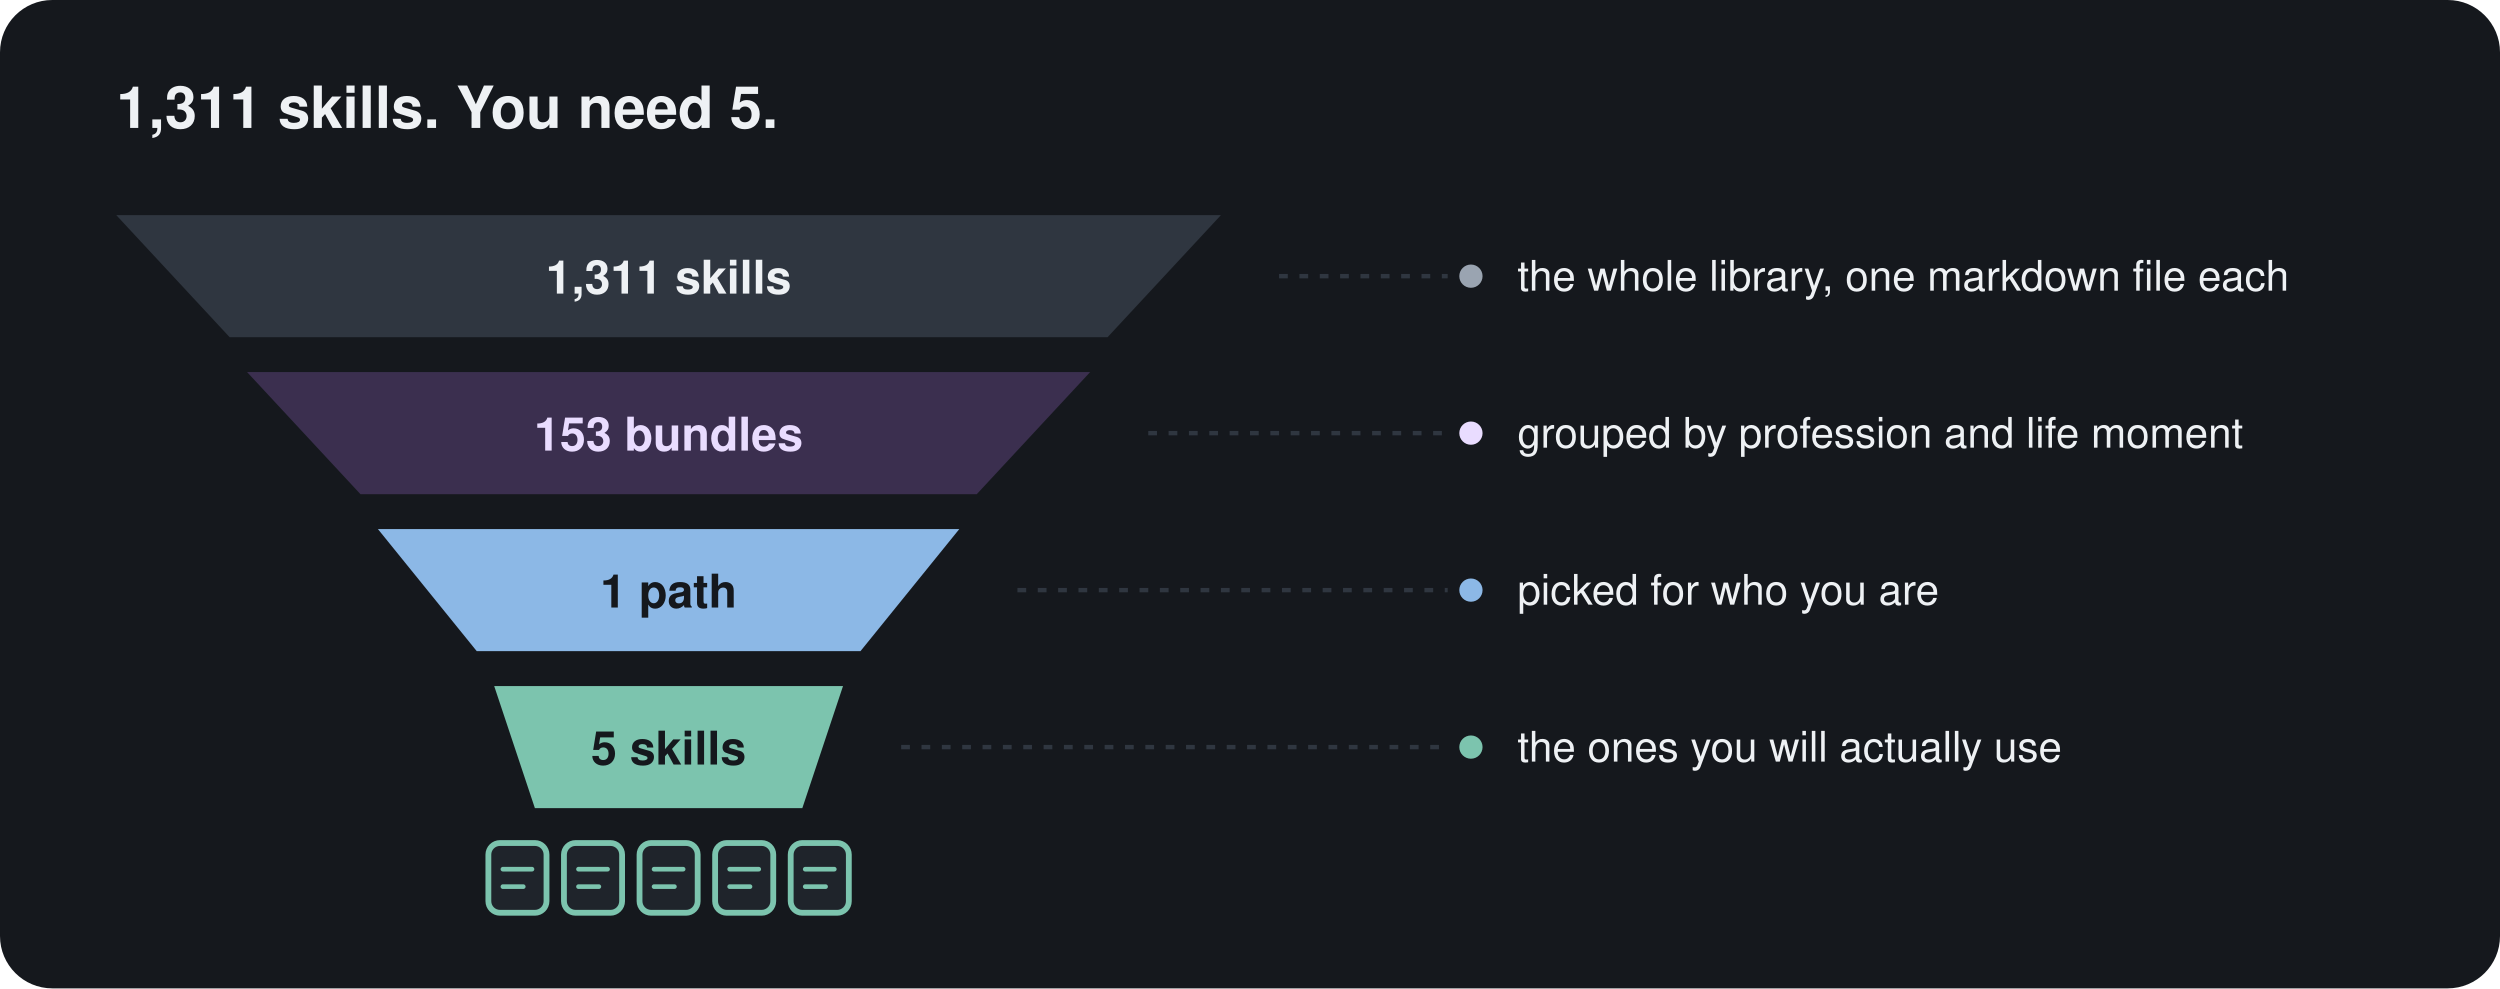
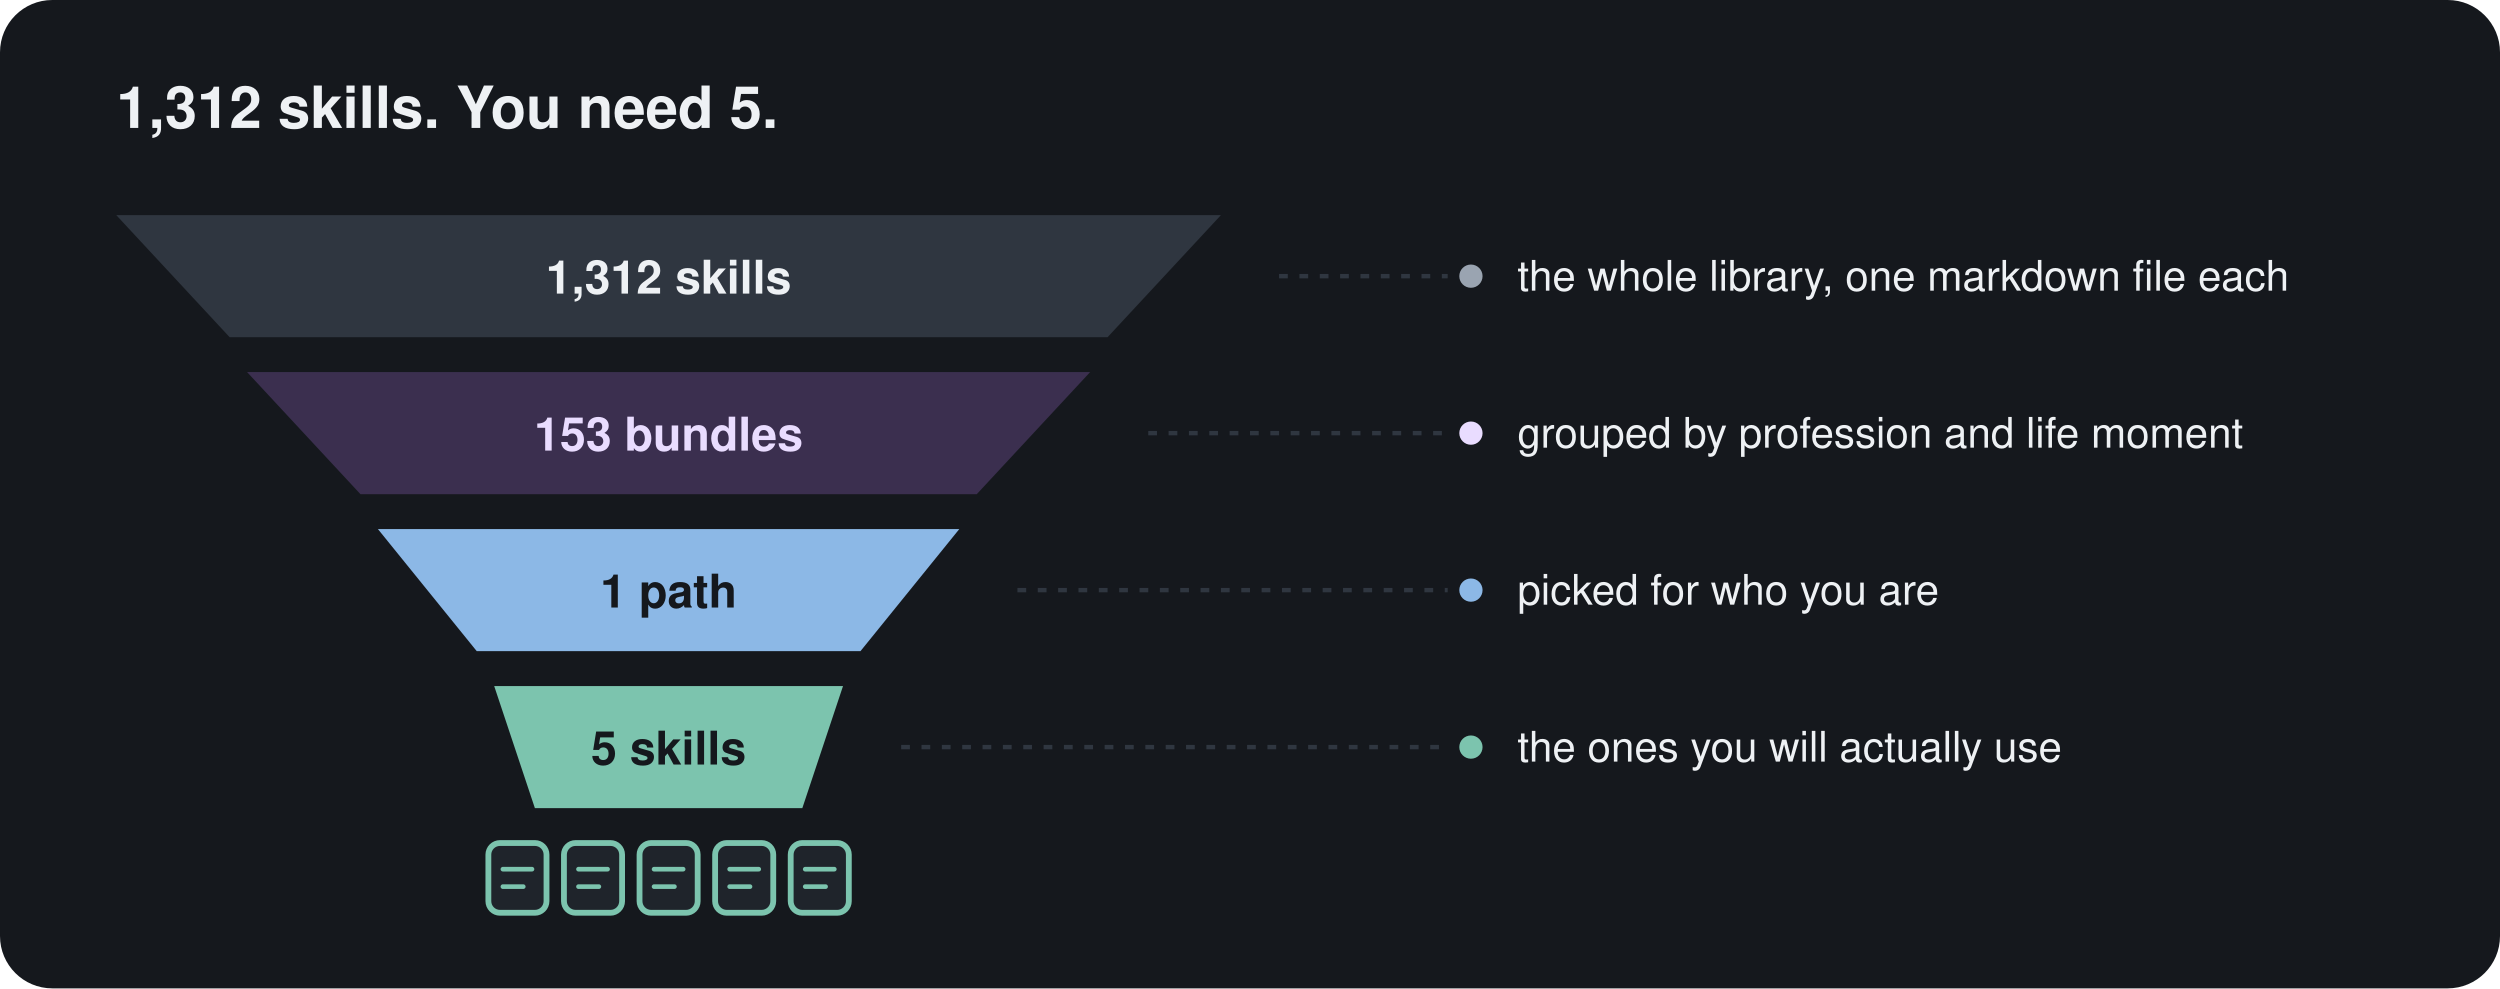
- <svg xmlns="http://www.w3.org/2000/svg" width="860" height="340" viewBox="0 0 860 340" role="img" aria-label="A funnel: 1,311 skills in the library, 153 bundles, one path picked for you, and the 5 skills you will actually use.">
+ <svg xmlns="http://www.w3.org/2000/svg" width="860" height="340" viewBox="0 0 860 340" role="img" aria-label="A funnel: 1,312 skills in the library, 153 bundles, one path picked for you, and the 5 skills you will actually use.">
  <style>
    text{font-family:-apple-system, BlinkMacSystemFont, 'Segoe UI', 'PingFang SC', 'Microsoft YaHei', Helvetica, Arial, sans-serif}
    .ttl{font-size:20px;font-weight:700;fill:#eef1f4}
    .big{font-size:16px;font-weight:700}
    .small{font-size:14.5px;fill:#eef1f4}
    @keyframes rin{0%{opacity:0;transform:translateY(8px)}6%,100%{opacity:1;transform:none}}
    .r0{animation:rin 8s 0.00s infinite both}.r1{animation:rin 8s 0.50s infinite both}.r2{animation:rin 8s 1.00s infinite both}.r3{animation:rin 8s 1.50s infinite both}@keyframes drop0{0%{transform:translate(0,0);opacity:0}8%{opacity:1}70%{transform:translate(108px,208px);opacity:1}82%,100%{transform:translate(108px,208px);opacity:0}}.d0{animation:drop0 3.6s 0.00s ease-in infinite}@keyframes drop1{0%{transform:translate(0,0);opacity:0}8%{opacity:1}70%{transform:translate(54px,208px);opacity:1}82%,100%{transform:translate(54px,208px);opacity:0}}.d1{animation:drop1 3.6s 0.45s ease-in infinite}@keyframes drop2{0%{transform:translate(0,0);opacity:0}8%{opacity:1}70%{transform:translate(0px,208px);opacity:1}82%,100%{transform:translate(0px,208px);opacity:0}}.d2{animation:drop2 3.6s 0.90s ease-in infinite}@keyframes drop3{0%{transform:translate(0,0);opacity:0}8%{opacity:1}70%{transform:translate(-54px,208px);opacity:1}82%,100%{transform:translate(-54px,208px);opacity:0}}.d3{animation:drop3 3.6s 1.35s ease-in infinite}@keyframes drop4{0%{transform:translate(0,0);opacity:0}8%{opacity:1}70%{transform:translate(-108px,208px);opacity:1}82%,100%{transform:translate(-108px,208px);opacity:0}}.d4{animation:drop4 3.6s 1.80s ease-in infinite}@keyframes drop5{0%{transform:translate(0,0);opacity:0}8%{opacity:1}70%{transform:translate(81px,208px);opacity:1}82%,100%{transform:translate(81px,208px);opacity:0}}.d5{animation:drop5 3.6s 2.25s ease-in infinite}@keyframes drop6{0%{transform:translate(0,0);opacity:0}8%{opacity:1}70%{transform:translate(-27px,208px);opacity:1}82%,100%{transform:translate(-27px,208px);opacity:0}}.d6{animation:drop6 3.6s 2.70s ease-in infinite}@keyframes drop7{0%{transform:translate(0,0);opacity:0}8%{opacity:1}70%{transform:translate(-81px,208px);opacity:1}82%,100%{transform:translate(-81px,208px);opacity:0}}.d7{animation:drop7 3.6s 3.15s ease-in infinite}
    .dot{opacity:0}
    @keyframes pop{0%,40%{opacity:0;transform:translateY(-6px)}55%,100%{opacity:1;transform:none}}
    .f{animation:pop 8s infinite both}
    @media (prefers-reduced-motion: reduce){.r0,.r1,.r2,.r3,.f{animation:none!important;opacity:1!important}.dot{animation:none!important;opacity:0!important}}
  </style>
  <rect width="860" height="340" rx="18" fill="#15181d" />
-   <text x="40" y="44" class="ttl">1,311 skills. You need 5.</text>
+   <text x="40" y="44" class="ttl">1,312 skills. You need 5.</text>
  <g class="r0">
    <path d="M40 74H420L381 116H79Z" fill="#2f3640" />
-     <text x="230" y="101" text-anchor="middle" class="big" fill="#eef1f4">1,311 skills</text>
+     <text x="230" y="101" text-anchor="middle" class="big" fill="#eef1f4">1,312 skills</text>
    <path d="M440 95H498" stroke="#2f3640" stroke-width="1.5" stroke-dasharray="3 4" />
    <circle cx="506" cy="95" r="4" fill="#9aa4b1" />
    <text x="522" y="100" class="small">the whole library, one markdown file each</text>
  </g>
  <g class="r1">
    <path d="M85 128H375L336 170H124Z" fill="#3b2f4f" />
    <text x="230" y="155" text-anchor="middle" class="big" fill="#e9dcff">153 bundles</text>
    <path d="M395 149H498" stroke="#2f3640" stroke-width="1.5" stroke-dasharray="3 4" />
    <circle cx="506" cy="149" r="4" fill="#e9dcff" />
    <text x="522" y="154" class="small">grouped by profession and life moment</text>
  </g>
  <g class="r2">
    <path d="M130 182H330L296 224H164Z" fill="#8cb8e6" />
    <text x="230" y="209" text-anchor="middle" class="big" fill="#15181d">1 path</text>
    <path d="M350 203H498" stroke="#2f3640" stroke-width="1.5" stroke-dasharray="3 4" />
    <circle cx="506" cy="203" r="4" fill="#8cb8e6" />
    <text x="522" y="208" class="small">picked for who you are</text>
  </g>
  <g class="r3">
    <path d="M170 236H290L276 278H184Z" fill="#7cc4ae" />
    <text x="230" y="263" text-anchor="middle" class="big" fill="#15181d">5 skills</text>
    <path d="M310 257H498" stroke="#2f3640" stroke-width="1.5" stroke-dasharray="3 4" />
    <circle cx="506" cy="257" r="4" fill="#7cc4ae" />
    <text x="522" y="262" class="small">the ones you will actually use</text>
  </g>
  <circle cx="110" cy="60" r="4" fill="#f2a65a" class="dot d0" />
  <circle cx="170" cy="60" r="4" fill="#f2a65a" class="dot d1" />
  <circle cx="230" cy="60" r="4" fill="#f2a65a" class="dot d2" />
  <circle cx="290" cy="60" r="4" fill="#f2a65a" class="dot d3" />
  <circle cx="350" cy="60" r="4" fill="#f2a65a" class="dot d4" />
  <circle cx="140" cy="60" r="4" fill="#f2a65a" class="dot d5" />
  <circle cx="260" cy="60" r="4" fill="#f2a65a" class="dot d6" />
  <circle cx="320" cy="60" r="4" fill="#f2a65a" class="dot d7" />
  <rect x="168" y="290" width="20" height="24" rx="4" fill="#1f242b" stroke="#7cc4ae" stroke-width="2" class="f" style="animation-delay:2.00s" />
  <path d="M173 299h10M173 305h7" stroke="#7cc4ae" stroke-width="1.6" stroke-linecap="round" class="f" style="animation-delay:2.00s" />
  <rect x="194" y="290" width="20" height="24" rx="4" fill="#1f242b" stroke="#7cc4ae" stroke-width="2" class="f" style="animation-delay:2.15s" />
  <path d="M199 299h10M199 305h7" stroke="#7cc4ae" stroke-width="1.6" stroke-linecap="round" class="f" style="animation-delay:2.15s" />
  <rect x="220" y="290" width="20" height="24" rx="4" fill="#1f242b" stroke="#7cc4ae" stroke-width="2" class="f" style="animation-delay:2.30s" />
  <path d="M225 299h10M225 305h7" stroke="#7cc4ae" stroke-width="1.6" stroke-linecap="round" class="f" style="animation-delay:2.30s" />
  <rect x="246" y="290" width="20" height="24" rx="4" fill="#1f242b" stroke="#7cc4ae" stroke-width="2" class="f" style="animation-delay:2.45s" />
  <path d="M251 299h10M251 305h7" stroke="#7cc4ae" stroke-width="1.6" stroke-linecap="round" class="f" style="animation-delay:2.45s" />
  <rect x="272" y="290" width="20" height="24" rx="4" fill="#1f242b" stroke="#7cc4ae" stroke-width="2" class="f" style="animation-delay:2.60s" />
  <path d="M277 299h10M277 305h7" stroke="#7cc4ae" stroke-width="1.6" stroke-linecap="round" class="f" style="animation-delay:2.60s" />
</svg>
